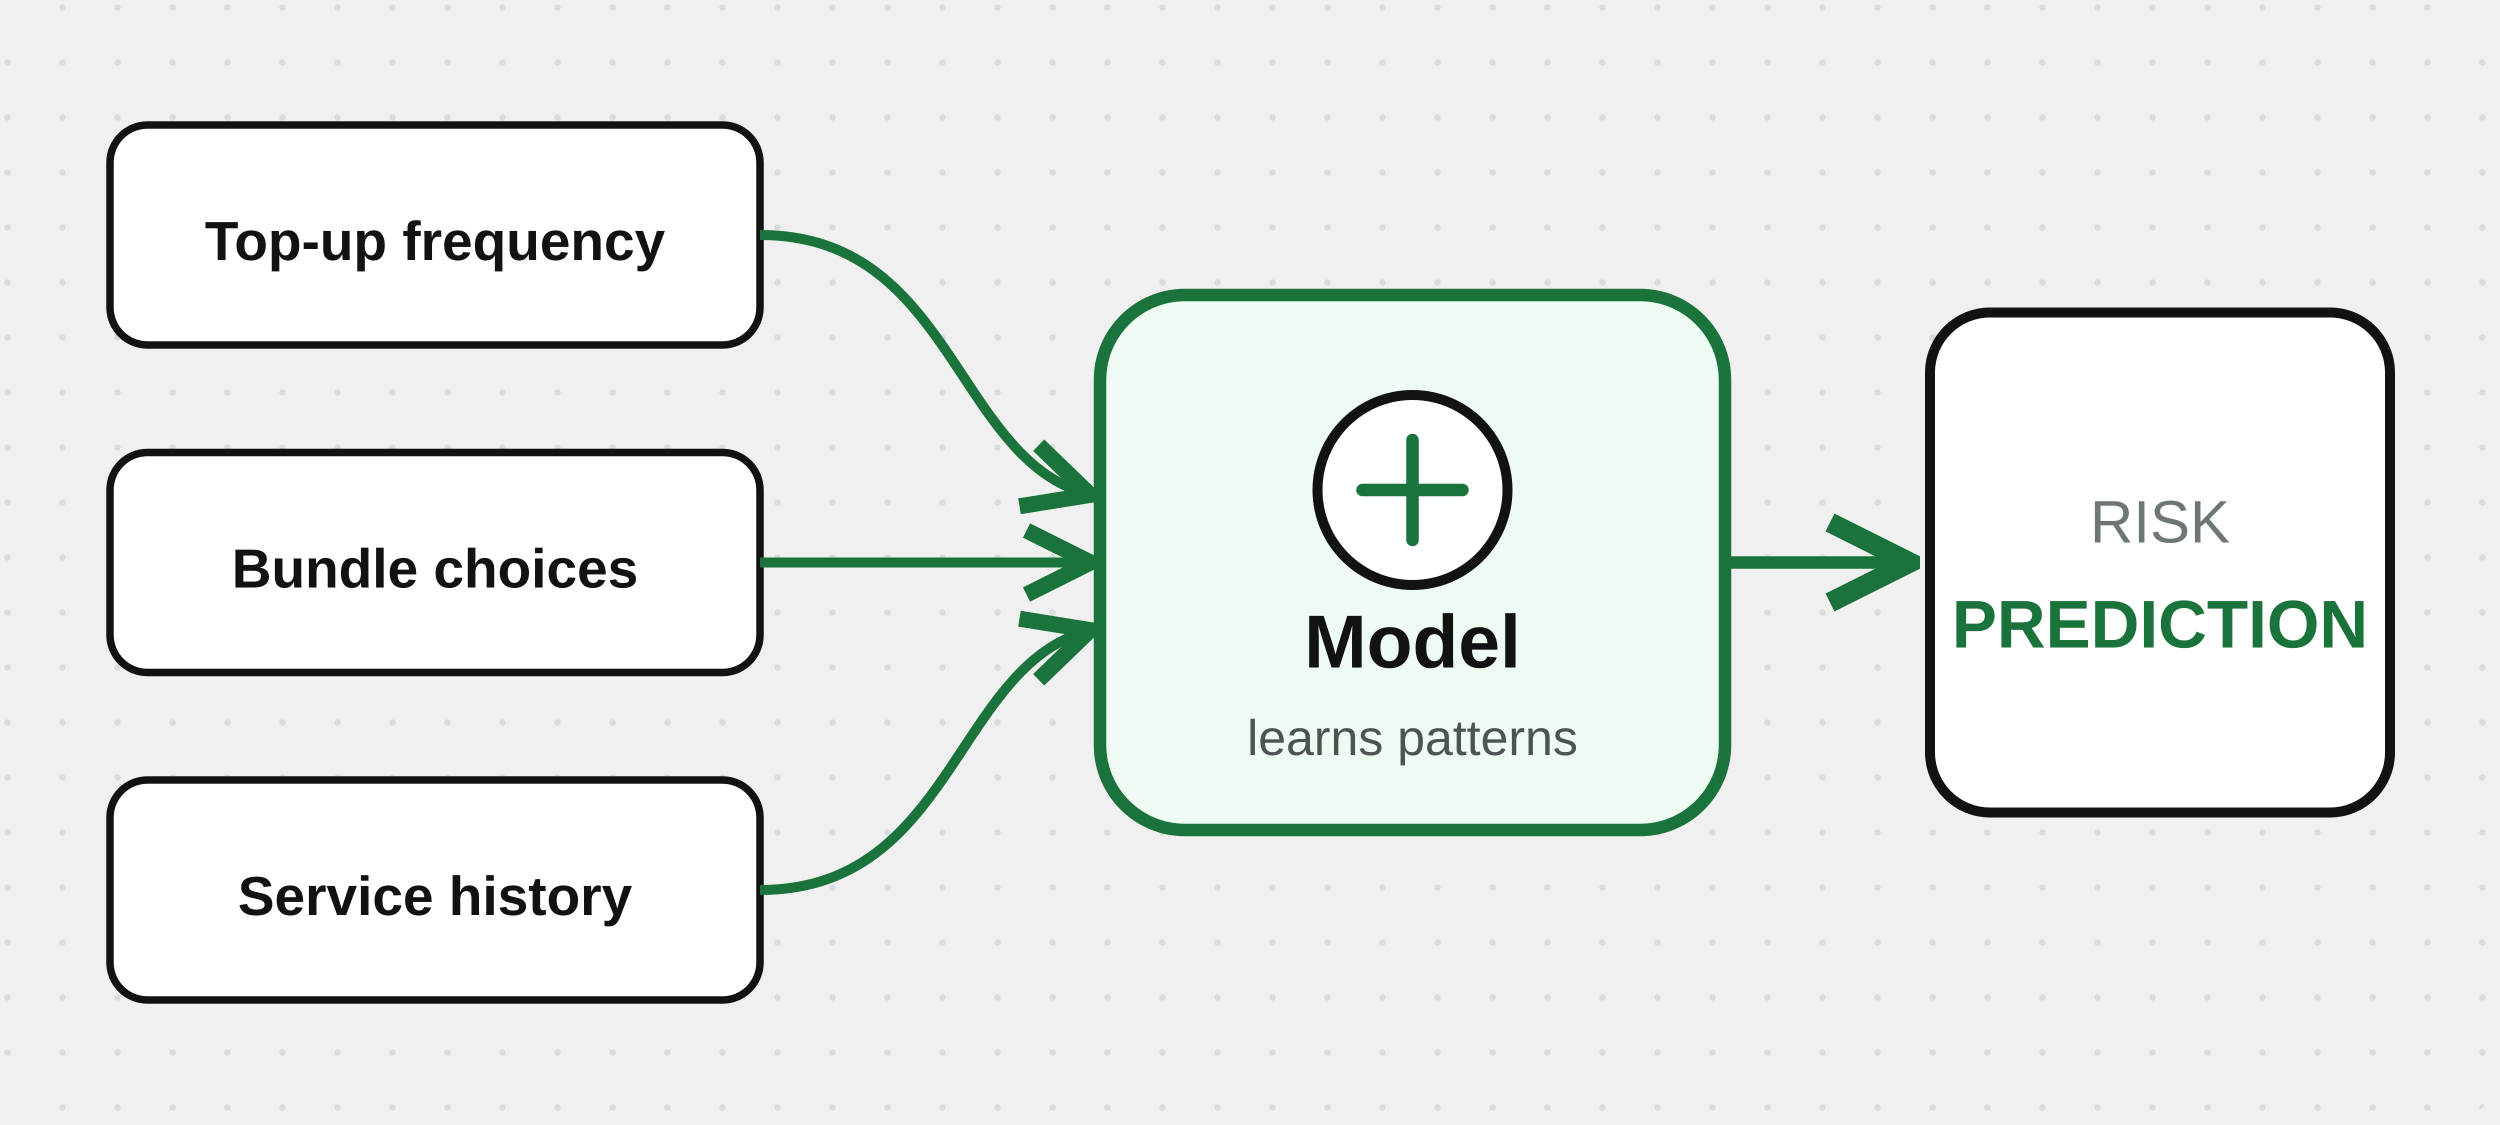
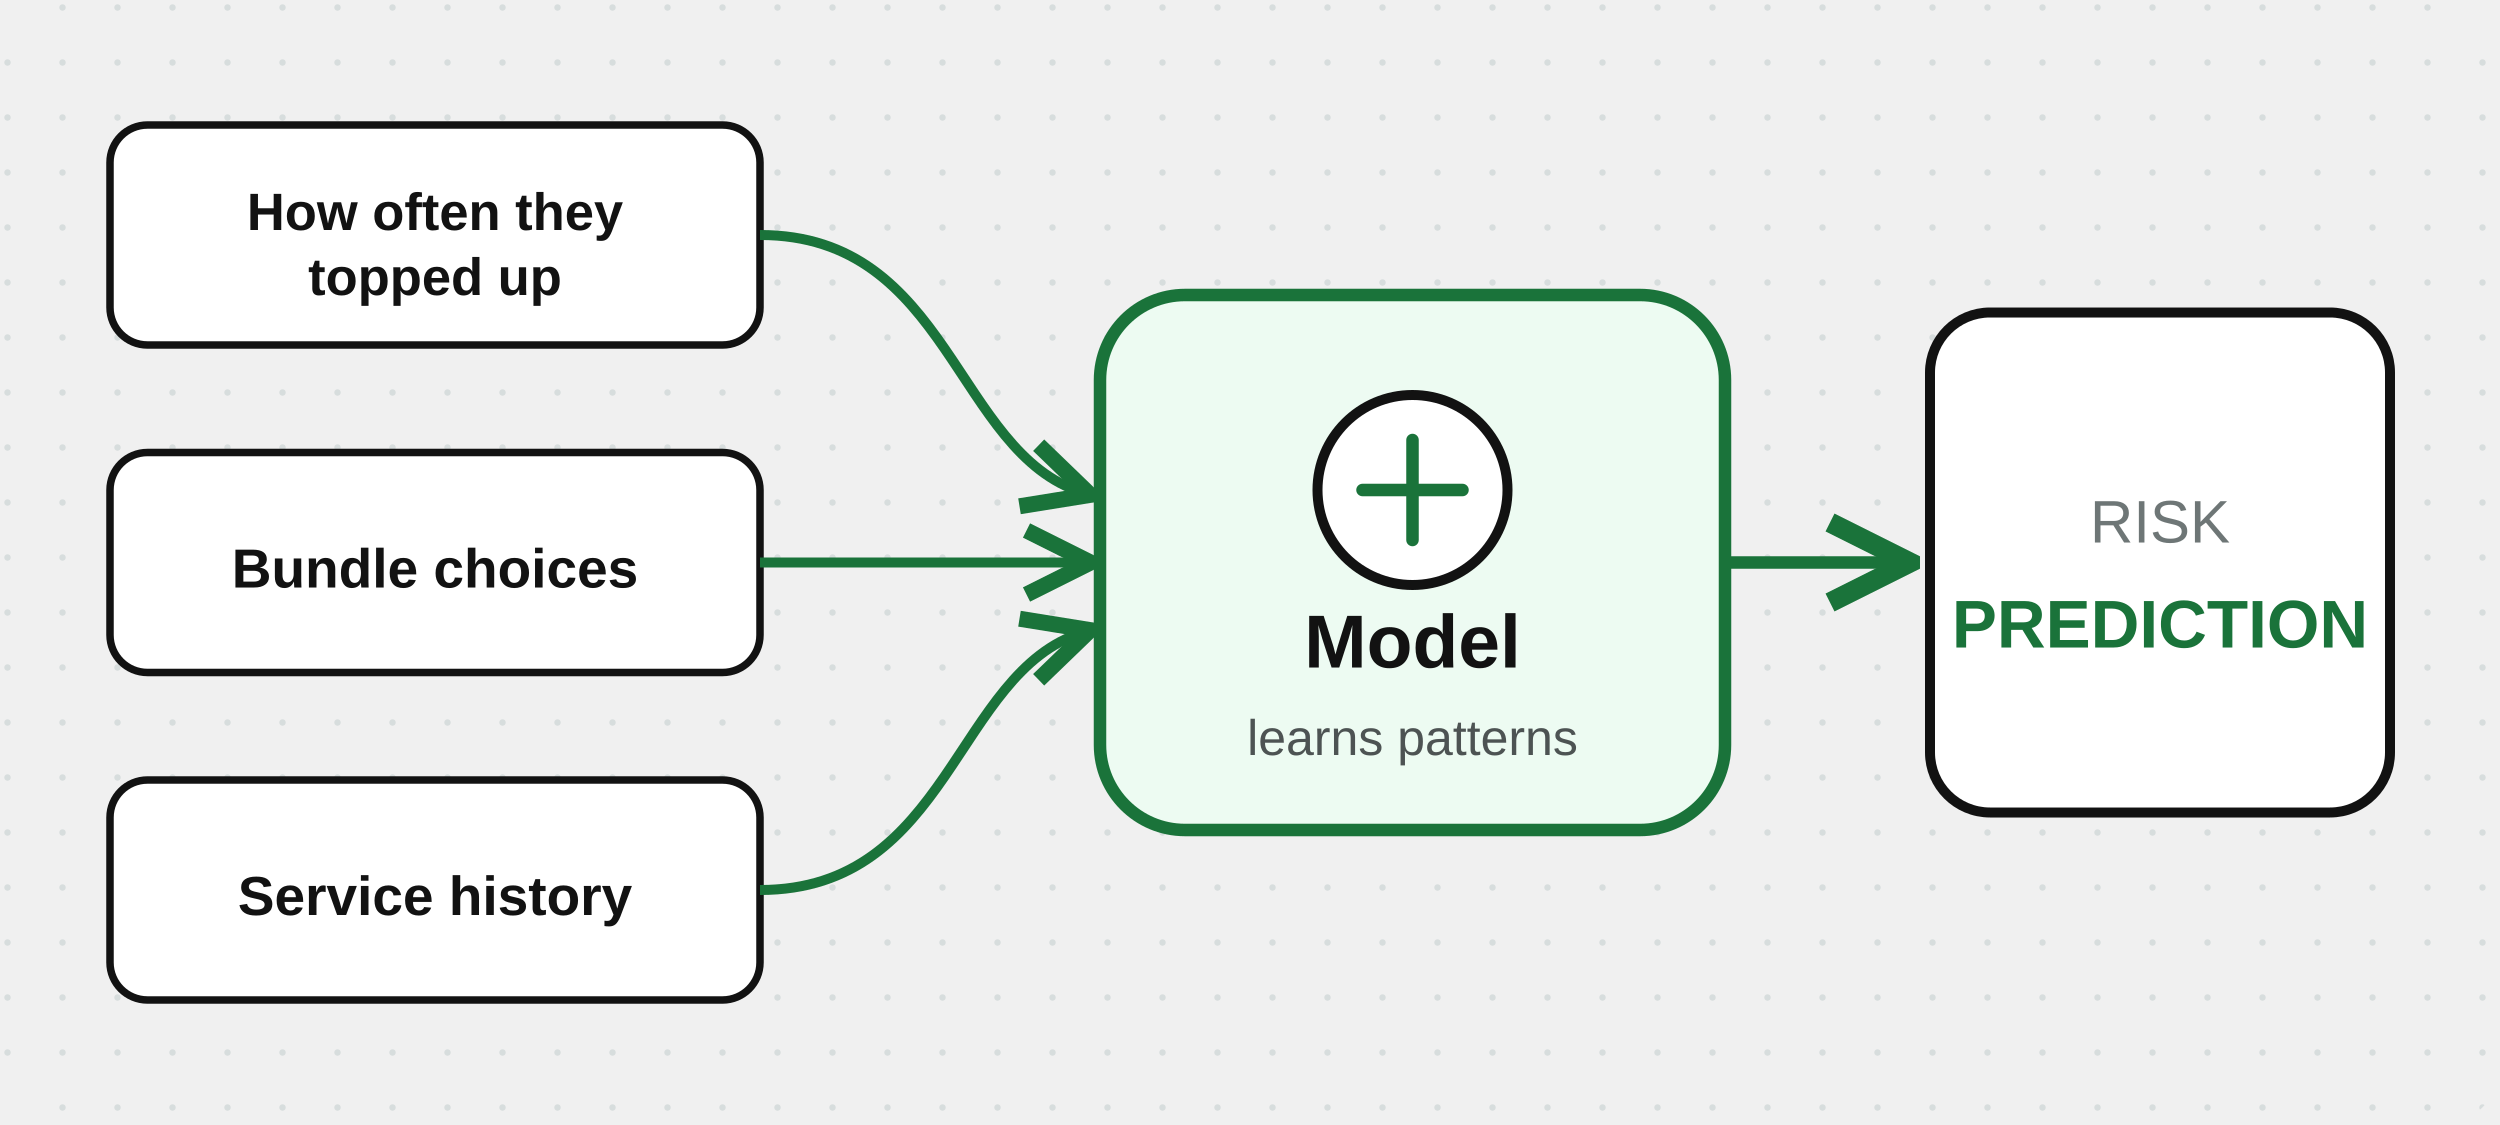
<svg xmlns="http://www.w3.org/2000/svg" viewBox="0 0 1000 450" role="img" aria-labelledby="i-title i-desc">
  <defs>
    <pattern id="i-dots" width="22" height="22" patternUnits="userSpaceOnUse">
      <circle cx="3" cy="3" r="1.3" fill="#D7DDDD" />
    </pattern>
    <marker id="i-arrow" viewBox="0 0 10 10" refX="8" refY="5" markerWidth="8" markerHeight="8" orient="auto">
      <path d="M1 1 9 5 1 9" fill="none" stroke="#1A733A" stroke-width="2" />
    </marker>
  </defs>
  <rect width="1000" height="450" rx="24" fill="url(#i-dots)" />
  <g font-family="Geist,Arial,sans-serif">
    <g transform="translate(44 50)">
      <rect width="260" height="88" rx="15" fill="#fff" stroke="#121212" stroke-width="3" />
-       <text x="130" y="54" text-anchor="middle" font-size="22" font-weight="600" fill="#121212">Top-up frequency</text>
+       <text x="130" y="42" text-anchor="middle" font-size="21" font-weight="600" fill="#121212">How often they</text>
+       <text x="130" y="68" text-anchor="middle" font-size="21" font-weight="600" fill="#121212">topped up</text>
    </g>
    <g transform="translate(44 181)">
      <rect width="260" height="88" rx="15" fill="#fff" stroke="#121212" stroke-width="3" />
      <text x="130" y="54" text-anchor="middle" font-size="22" font-weight="600" fill="#121212">Bundle choices</text>
    </g>
    <g transform="translate(44 312)">
      <rect width="260" height="88" rx="15" fill="#fff" stroke="#121212" stroke-width="3" />
      <text x="130" y="54" text-anchor="middle" font-size="22" font-weight="600" fill="#121212">Service history</text>
    </g>
  </g>
  <g fill="none" stroke="#1A733A" stroke-width="4" marker-end="url(#i-arrow)">
    <path d="M304 94 C380 94 382 181 433 197" />
    <path d="M304 225 H433" />
    <path d="M304 356 C380 356 382 269 433 253" />
  </g>
  <g transform="translate(440 118)" font-family="Geist,Arial,sans-serif" text-anchor="middle">
    <rect width="250" height="214" rx="34" fill="#EDFBF2" stroke="#1A733A" stroke-width="5" />
    <circle cx="125" cy="78" r="38" fill="#fff" stroke="#121212" stroke-width="4" />
    <path d="M105 78 H145 M125 58 V98" stroke="#1A733A" stroke-width="5" stroke-linecap="round" />
    <text x="125" y="149" font-size="30" font-weight="600" fill="#121212">Model</text>
    <text x="125" y="184" font-size="20" fill="#4D5353">learns patterns</text>
  </g>
  <path d="M690 225 H760" fill="none" stroke="#1A733A" stroke-width="5" marker-end="url(#i-arrow)" />
  <g transform="translate(772 125)" font-family="Geist,Arial,sans-serif" text-anchor="middle">
    <rect width="184" height="200" rx="24" fill="#fff" stroke="#121212" stroke-width="4" />
    <text x="92" y="92" font-size="24" fill="#6E7676">RISK</text>
    <text x="92" y="134" font-size="27" font-weight="600" fill="#1A733A">PREDICTION</text>
  </g>
</svg>
